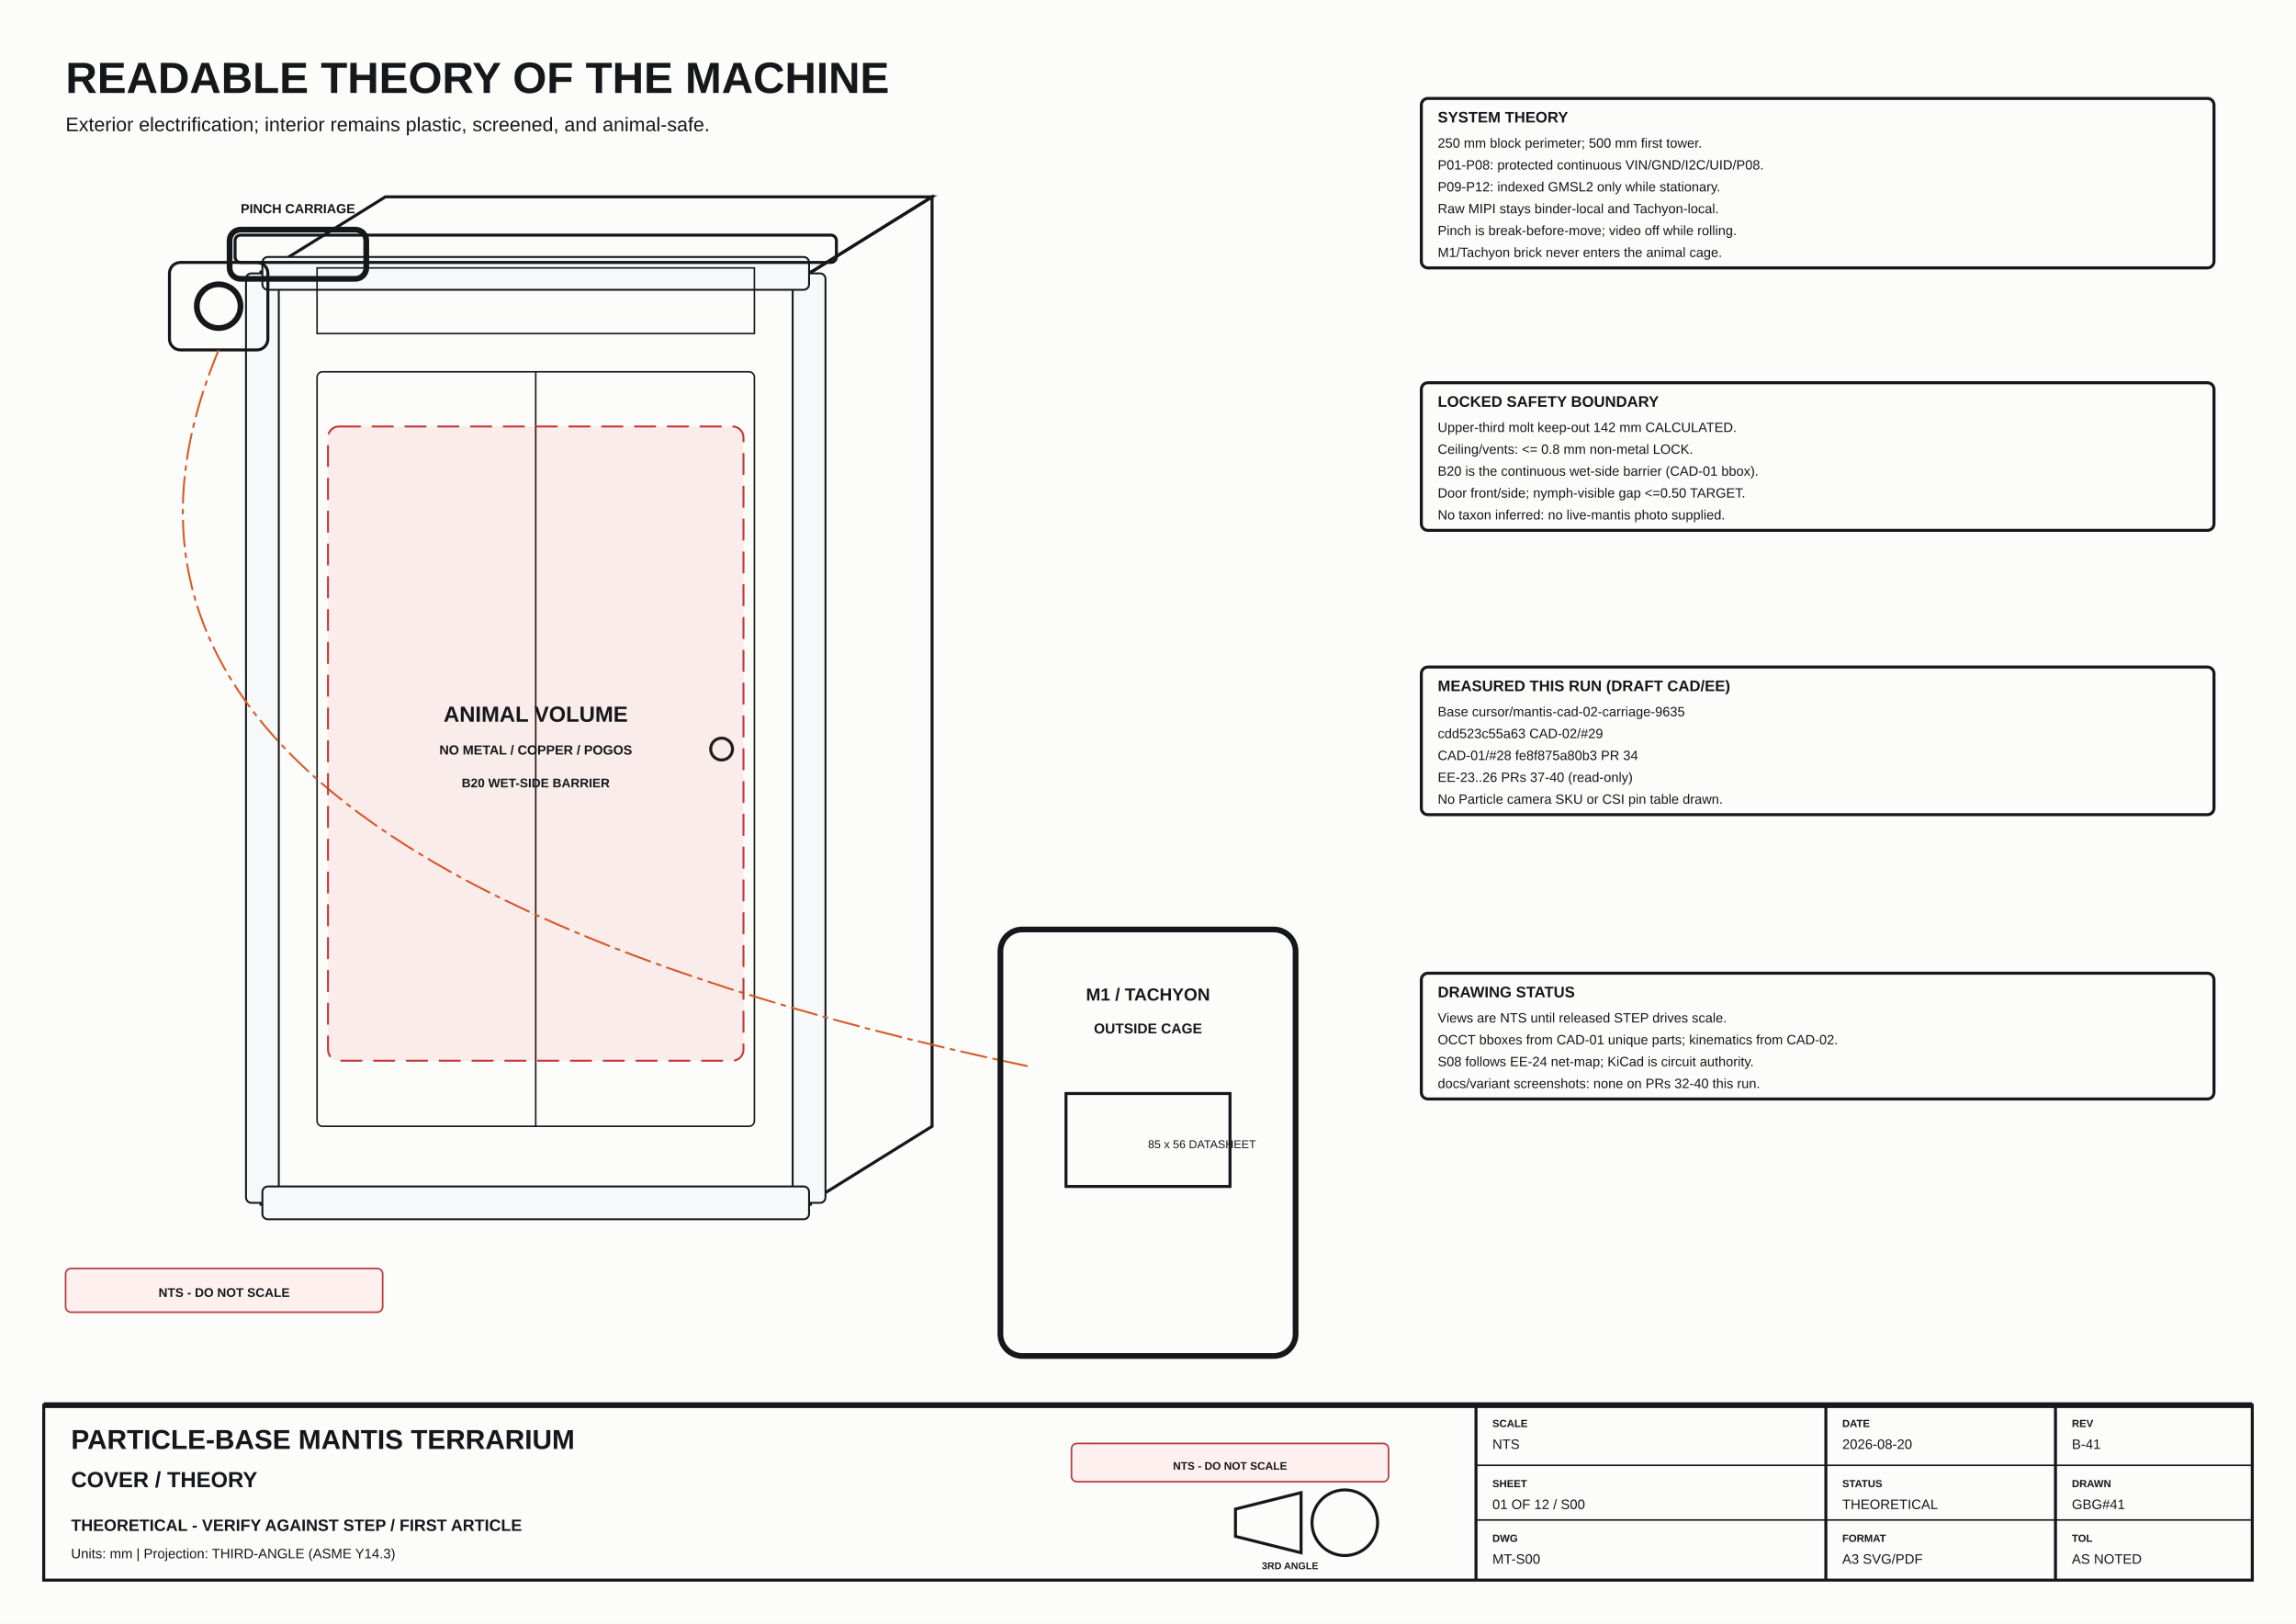
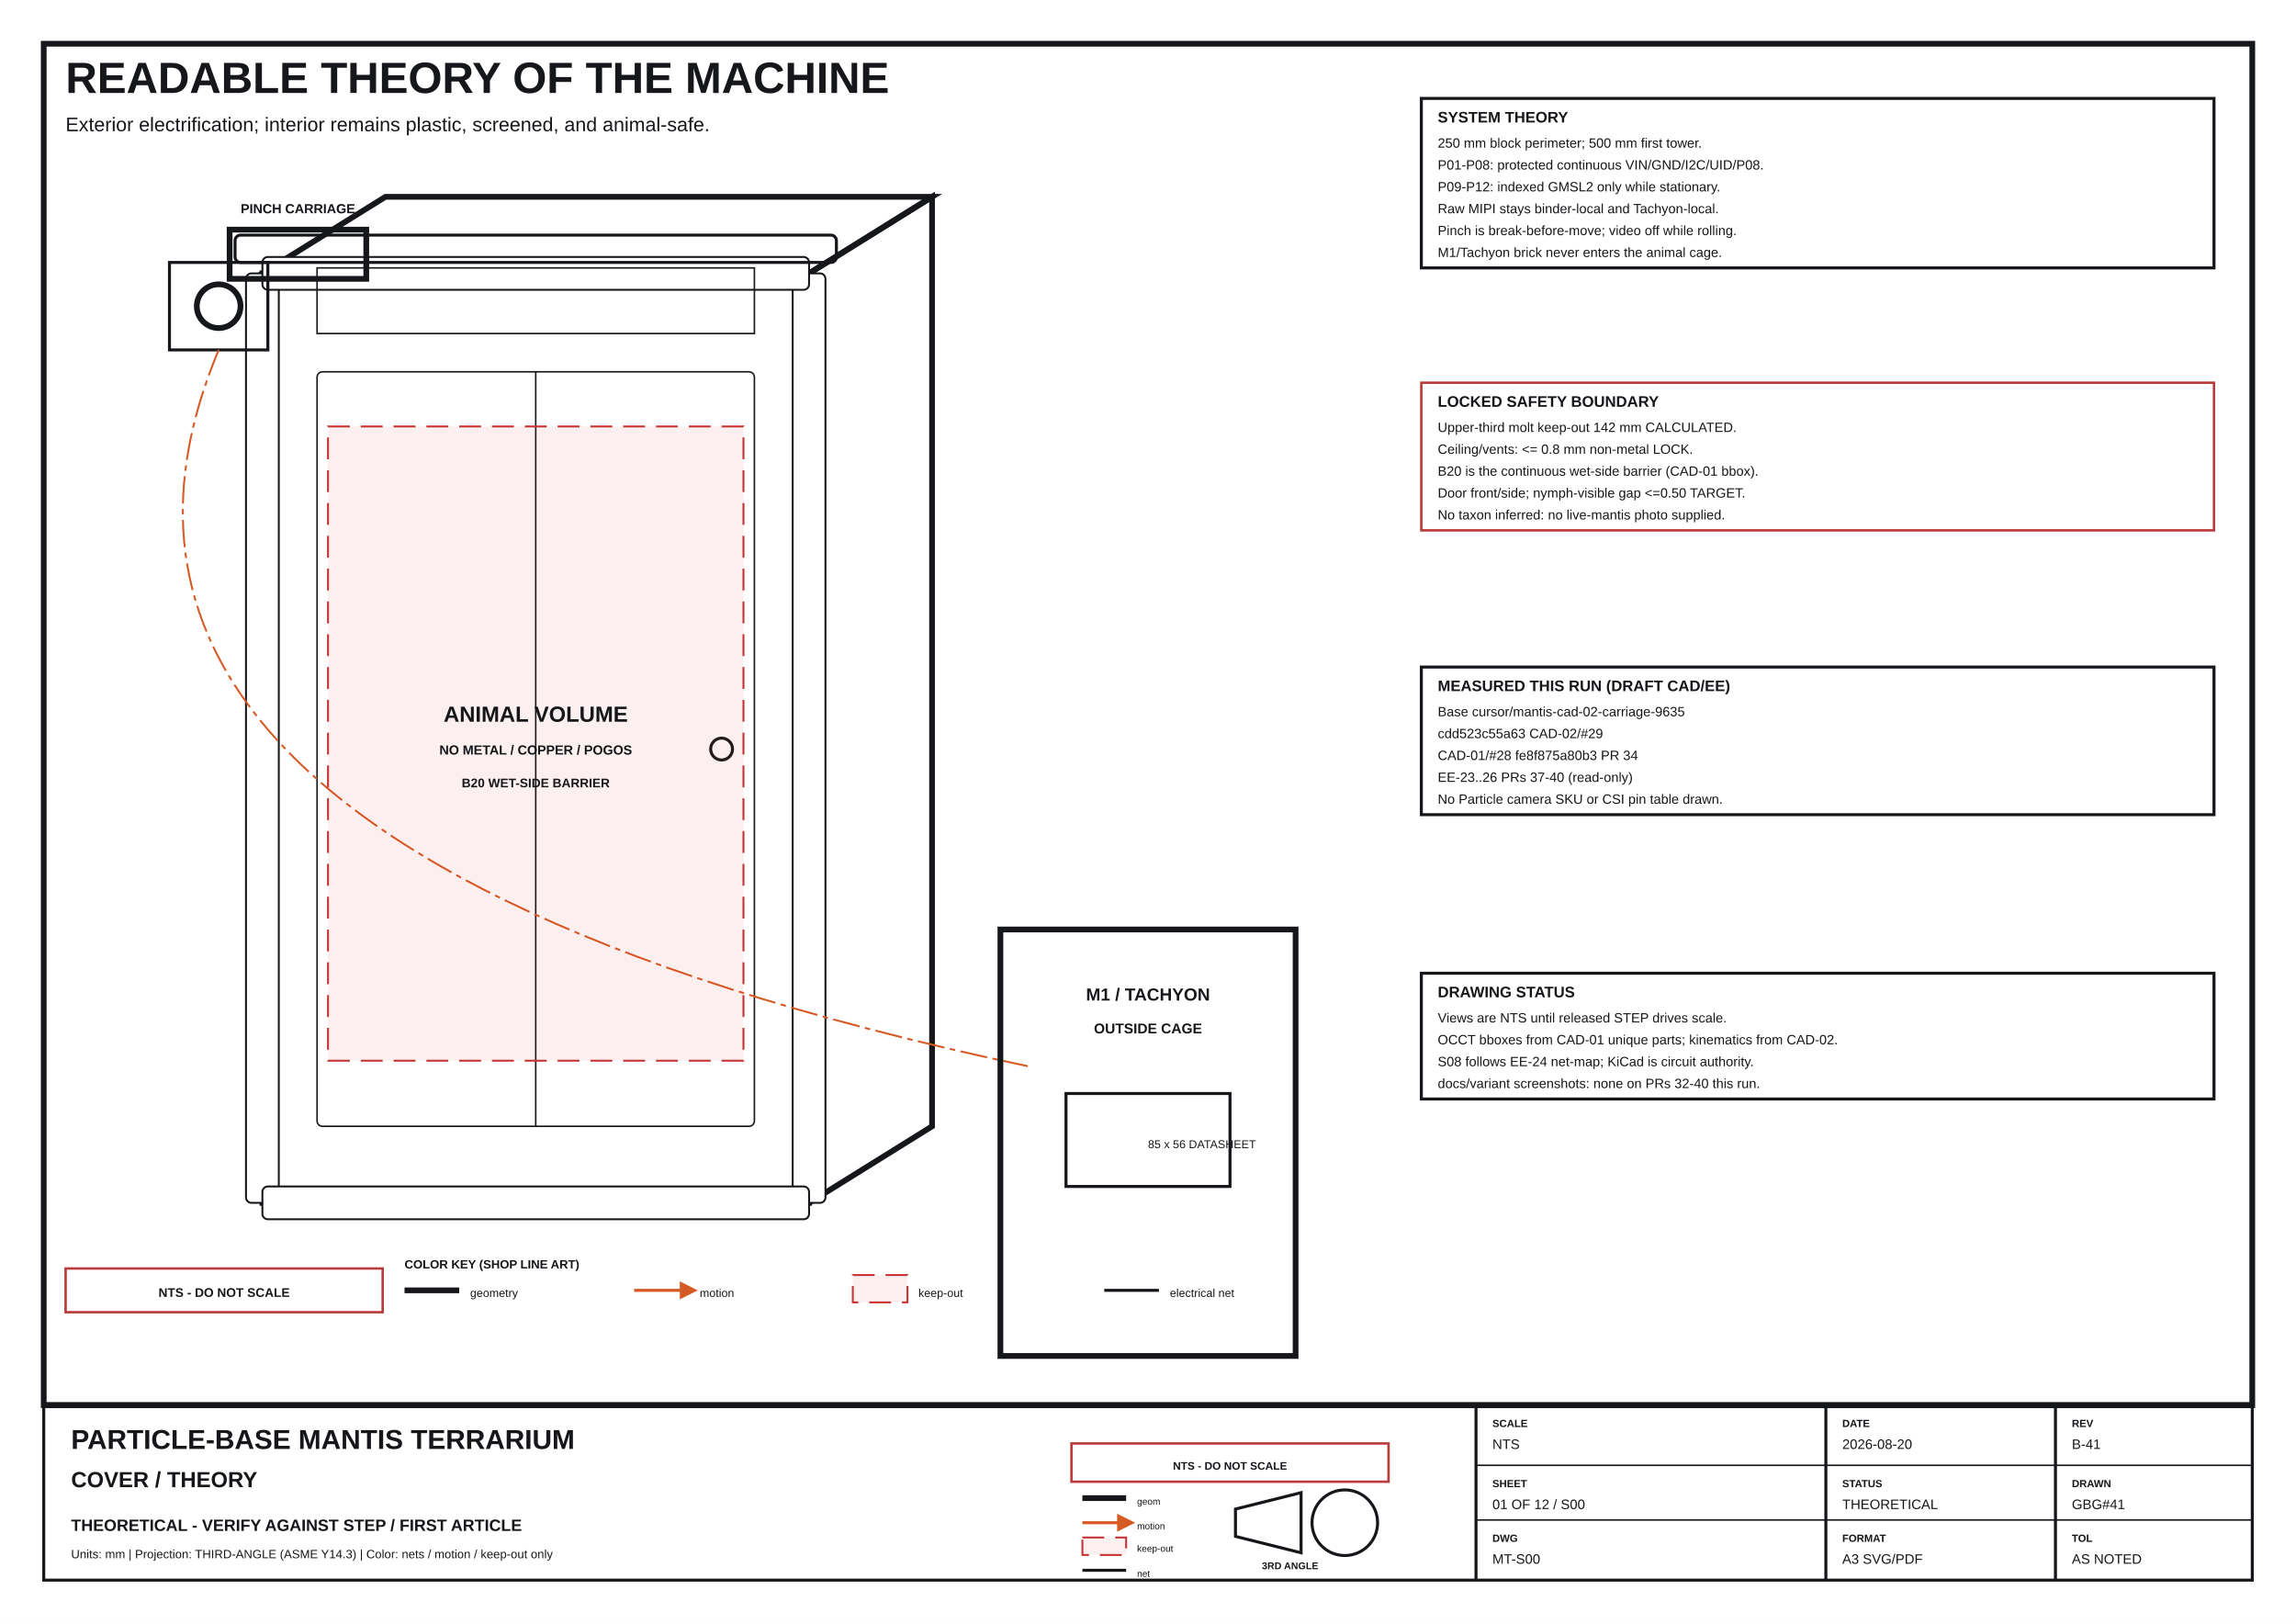
<svg xmlns="http://www.w3.org/2000/svg" width="420mm" height="297mm" viewBox="0 0 420 297">
-   <rect width="420" height="297" fill="#fcfcfb" />
+   <rect width="420" height="297" fill="#ffffff" />
  <defs>
    <marker id="arr" markerWidth="6" markerHeight="6" refX="3" refY="3" orient="auto" markerUnits="strokeWidth">
      <path d="M0,0 L6,3 L0,6 z" fill="#15171a" />
    </marker>
    <marker id="arr-orange" markerWidth="6" markerHeight="6" refX="3" refY="3" orient="auto" markerUnits="strokeWidth">
      <path d="M0,0 L6,3 L0,6 z" fill="#d65a24" />
    </marker>
    <pattern id="hatch" width="3" height="3" patternUnits="userSpaceOnUse" patternTransform="rotate(45)">
      <line x1="0" y1="0" x2="0" y2="3" stroke="#7b7e83" stroke-width="0.25" />
    </pattern>
    <pattern id="screen" width="3" height="3" patternUnits="userSpaceOnUse">
      <path d="M0,0 L3,3 M3,0 L0,3" stroke="#88909a" stroke-width="0.18" />
    </pattern>
    <style>
    text { font-family: Arial, Helvetica, sans-serif; fill:#15171a; }
    .thin { stroke:#15171a; stroke-width:.28; fill:none; }
    .med { stroke:#15171a; stroke-width:.55; fill:none; }
    .heavy { stroke:#15171a; stroke-width:1.05; fill:none; }
    .hidden { stroke:#59616b; stroke-width:.28; stroke-dasharray:2 1.2; fill:none; }
    .phantom { stroke:#d65a24; stroke-width:.35; stroke-dasharray:5 1 1 1; fill:none; }
    .center { stroke:#73808d; stroke-width:.22; stroke-dasharray:4 1 1 1; fill:none; }
    .dim { stroke:#15171a; stroke-width:.25; fill:none; marker-start:url(#arr); marker-end:url(#arr); }
    .leader { stroke:#15171a; stroke-width:.3; fill:none; marker-end:url(#arr); }
    .motion { stroke:#d65a24; stroke-width:.55; fill:none; marker-end:url(#arr-orange); }
-     .ref { fill:#fff6d9; stroke:#c49817; stroke-width:.25; }
-     .unverified { fill:#fff0f0; stroke:#ba3d3d; stroke-width:.3; }
+     .ref { fill:#ffffff; stroke:#15171a; stroke-width:.45; }
+     .unverified { fill:#ffffff; stroke:#ba3d3d; stroke-width:.45; }
    .keepout { fill:#dd3c3c; fill-opacity:.08; stroke:#c63333; stroke-width:.35; stroke-dasharray:4 2; }
-     .metal { fill:#e1e4e8; stroke:#15171a; stroke-width:.35; }
-     .plastic { fill:#f7f8f9; stroke:#15171a; stroke-width:.35; }
+     .metal { fill:#f3f3f3; stroke:#15171a; stroke-width:.35; }
+     .plastic { fill:#ffffff; stroke:#15171a; stroke-width:.35; }
    .cut { fill:url(#hatch); stroke:#15171a; stroke-width:.45; }
  </style>
  </defs>
+   <rect x="8" y="8" width="404" height="249.0" rx="0" class="heavy" />
  <text x="12" y="17" font-size="8" font-weight="bold" text-anchor="start">READABLE THEORY OF THE MACHINE</text>
  <text x="12" y="24" font-size="3.6" font-weight="normal" text-anchor="start">Exterior electrification; interior remains plastic, screened, and animal-safe.</text>
  <polygon points="48,220 148,220 148,50 48,50" class="heavy" fill="#ffffff" />
-   <polygon points="48,50 148,50 170.5,36.0 70.5,36.0" class="med" fill="#f2f4f5" />
-   <polygon points="148,220 170.5,206.0 170.5,36.0 148,50" class="med" fill="#e8ecef" />
+   <polygon points="48,50 148,50 170.5,36.0 70.5,36.0" class="heavy" fill="#ffffff" />
+   <polygon points="148,220 170.5,206.0 170.5,36.0 148,50" class="heavy" fill="#ffffff" />
  <rect x="45" y="50" width="6" height="170" rx="1" class="plastic" />
  <rect x="145" y="50" width="6" height="170" rx="1" class="plastic" />
  <rect x="48" y="47" width="100" height="6" rx="1" class="plastic" />
  <rect x="48" y="217" width="100" height="6" rx="1" class="plastic" />
-   <rect x="58" y="68" width="80" height="138" rx="1" class="thin" fill="#f7fbfc" />
+   <rect x="58" y="68" width="80" height="138" rx="1" class="thin" fill="#ffffff" />
  <line x1="98" y1="68" x2="98" y2="206" class="thin" />
  <circle cx="132" cy="137" r="2" class="med" fill="#ffffff" />
  <rect x="58" y="49" width="80" height="12" rx="0" class="thin" fill="url(#screen)" />
-   <rect x="43" y="43" width="110" height="5" rx="1" class="med" fill="#d7dde2" />
-   <rect x="42" y="42" width="25" height="9" rx="2" class="heavy" fill="#f8f8f8" />
+   <rect x="43" y="43" width="110" height="5" rx="1" class="med" fill="#ffffff" />
+   <rect x="42" y="42" width="25" height="9" rx="0" class="heavy" fill="#ffffff" />
  <text x="54.5" y="39" font-size="2.4" font-weight="bold" text-anchor="middle">PINCH CARRIAGE</text>
-   <rect x="31" y="48" width="18" height="16" rx="2" class="med" fill="#f1f3f5" />
-   <circle cx="40" cy="56" r="4" class="heavy" fill="#dde4ea" />
+   <rect x="31" y="48" width="18" height="16" rx="0" class="med" fill="#ffffff" />
+   <circle cx="40" cy="56" r="4" class="heavy" fill="#ffffff" />
  <path d="M40 64 C25 100, 22 160, 188 195" class="phantom" />
-   <rect x="183" y="170" width="54" height="78" rx="4" class="heavy" fill="#edf1f4" />
+   <rect x="183" y="170" width="54" height="78" rx="0" class="heavy" fill="#ffffff" />
  <text x="210" y="183" font-size="3.2" font-weight="bold" text-anchor="middle">M1 / TACHYON</text>
  <text x="210" y="189" font-size="2.6" font-weight="bold" text-anchor="middle">OUTSIDE CAGE</text>
  <rect x="195" y="200" width="30" height="17" rx="0" class="med" fill="#ffffff" />
  <text x="210" y="210" font-size="2.1" font-weight="middle" text-anchor="start">85 x 56 DATASHEET</text>
-   <rect x="60" y="78" width="76" height="116" rx="2" class="keepout" />
+   <rect x="60" y="78" width="76" height="116" rx="0" class="keepout" />
  <text x="98" y="132" font-size="4" font-weight="bold" text-anchor="middle" fill="#b52d2d">ANIMAL VOLUME</text>
  <text x="98" y="138" font-size="2.4" font-weight="bold" text-anchor="middle" fill="#b52d2d">NO METAL / COPPER / POGOS</text>
  <text x="98" y="144" font-size="2.3" font-weight="bold" text-anchor="middle" fill="#b52d2d">B20 WET-SIDE BARRIER</text>
-   <rect x="260" y="18" width="145" height="31.0" rx="1.2" class="med" fill="#f7f8fa" />
+   <rect x="260" y="18" width="145" height="31.0" rx="0" class="med" fill="#ffffff" />
  <text x="263" y="22.4" font-size="2.8" font-weight="bold" text-anchor="start">SYSTEM THEORY</text>
  <text x="263" y="27" font-size="2.45" font-weight="normal" text-anchor="start">250 mm block perimeter; 500 mm first tower.</text>
  <text x="263" y="31" font-size="2.45" font-weight="normal" text-anchor="start">P01-P08: protected continuous VIN/GND/I2C/UID/P08.</text>
  <text x="263" y="35" font-size="2.45" font-weight="normal" text-anchor="start">P09-P12: indexed GMSL2 only while stationary.</text>
  <text x="263" y="39" font-size="2.45" font-weight="normal" text-anchor="start">Raw MIPI stays binder-local and Tachyon-local.</text>
  <text x="263" y="43" font-size="2.45" font-weight="normal" text-anchor="start">Pinch is break-before-move; video off while rolling.</text>
  <text x="263" y="47" font-size="2.45" font-weight="normal" text-anchor="start">M1/Tachyon brick never enters the animal cage.</text>
-   <rect x="260" y="70" width="145" height="27.0" rx="1.2" class="med" fill="#fff0f0" />
+   <rect x="260" y="70" width="145" height="27.0" rx="0" class="unverified" fill="#ffffff" />
  <text x="263" y="74.4" font-size="2.8" font-weight="bold" text-anchor="start">LOCKED SAFETY BOUNDARY</text>
  <text x="263" y="79" font-size="2.45" font-weight="normal" text-anchor="start">Upper-third molt keep-out 142 mm CALCULATED.</text>
  <text x="263" y="83" font-size="2.45" font-weight="normal" text-anchor="start">Ceiling/vents: &lt;= 0.8 mm non-metal LOCK.</text>
  <text x="263" y="87" font-size="2.45" font-weight="normal" text-anchor="start">B20 is the continuous wet-side barrier (CAD-01 bbox).</text>
  <text x="263" y="91" font-size="2.45" font-weight="normal" text-anchor="start">Door front/side; nymph-visible gap &lt;=0.50 TARGET.</text>
  <text x="263" y="95" font-size="2.45" font-weight="normal" text-anchor="start">No taxon inferred: no live-mantis photo supplied.</text>
-   <rect x="260" y="122" width="145" height="27.0" rx="1.2" class="med" fill="#fff6d9" />
+   <rect x="260" y="122" width="145" height="27.0" rx="0" class="med" fill="#ffffff" />
  <text x="263" y="126.4" font-size="2.8" font-weight="bold" text-anchor="start">MEASURED THIS RUN (DRAFT CAD/EE)</text>
  <text x="263" y="131" font-size="2.45" font-weight="normal" text-anchor="start">Base cursor/mantis-cad-02-carriage-9635</text>
  <text x="263" y="135" font-size="2.45" font-weight="normal" text-anchor="start">cdd523c55a63  CAD-02/#29</text>
  <text x="263" y="139" font-size="2.45" font-weight="normal" text-anchor="start">CAD-01/#28  fe8f875a80b3  PR 34</text>
  <text x="263" y="143" font-size="2.45" font-weight="normal" text-anchor="start">EE-23..26  PRs 37-40  (read-only)</text>
  <text x="263" y="147" font-size="2.45" font-weight="normal" text-anchor="start">No Particle camera SKU or CSI pin table drawn.</text>
-   <rect x="260" y="178" width="145" height="23.0" rx="1.2" class="med" fill="#fff6d9" />
+   <rect x="260" y="178" width="145" height="23.0" rx="0" class="med" fill="#ffffff" />
  <text x="263" y="182.4" font-size="2.8" font-weight="bold" text-anchor="start">DRAWING STATUS</text>
  <text x="263" y="187" font-size="2.45" font-weight="normal" text-anchor="start">Views are NTS until released STEP drives scale.</text>
  <text x="263" y="191" font-size="2.45" font-weight="normal" text-anchor="start">OCCT bboxes from CAD-01 unique parts; kinematics from CAD-02.</text>
  <text x="263" y="195" font-size="2.45" font-weight="normal" text-anchor="start">S08 follows EE-24 net-map; KiCad is circuit authority.</text>
  <text x="263" y="199" font-size="2.45" font-weight="normal" text-anchor="start">docs/variant screenshots: none on PRs 32-40 this run.</text>
-   <rect x="12" y="232" width="58" height="8" rx="1" class="unverified" fill="#fff0f0" />
+   <rect x="12" y="232" width="58" height="8" rx="0" class="unverified" fill="#ffffff" />
  <text x="41" y="237.2" font-size="2.3" font-weight="bold" text-anchor="middle" fill="#ba3d3d">NTS - DO NOT SCALE</text>
+   <text x="74" y="232" font-size="2.2" font-weight="bold" text-anchor="start">COLOR KEY (SHOP LINE ART)</text>
+   <line x1="74" y1="236" x2="84" y2="236" class="heavy" />
+   <text x="86" y="237.2" font-size="2.1" font-weight="normal" text-anchor="start">geometry</text>
+   <line x1="116" y1="236" x2="126" y2="236" class="motion" />
+   <text x="128" y="237.2" font-size="2.1" font-weight="normal" text-anchor="start">motion</text>
+   <rect x="156" y="233.2" width="10" height="5" rx="0" class="keepout" />
+   <text x="168" y="237.2" font-size="2.1" font-weight="normal" text-anchor="start">keep-out</text>
+   <line x1="202" y1="236" x2="212" y2="236" class="med" stroke="#0a7891" />
+   <text x="214" y="237.2" font-size="2.1" font-weight="normal" text-anchor="start">electrical net</text>
  <line x1="8" y1="257.0" x2="412" y2="257.0" class="heavy" />
  <rect x="8" y="257.0" width="404" height="32" rx="0" class="med" />
  <line x1="270" y1="257.0" x2="270" y2="289" class="med" />
  <line x1="334" y1="257.0" x2="334" y2="289" class="med" />
  <line x1="376" y1="257.0" x2="376" y2="289" class="med" />
  <line x1="270" y1="268.0" x2="412" y2="268.0" class="thin" />
  <line x1="270" y1="278.0" x2="412" y2="278.0" class="thin" />
  <text x="13" y="265.0" font-size="5.0" font-weight="bold" text-anchor="start">PARTICLE-BASE MANTIS TERRARIUM</text>
  <text x="13" y="272.0" font-size="4.0" font-weight="bold" text-anchor="start">COVER / THEORY</text>
  <text x="13" y="280.0" font-size="3.0" font-weight="bold" text-anchor="start" fill="#ba3d3d">THEORETICAL - VERIFY AGAINST STEP / FIRST ARTICLE</text>
-   <text x="13" y="285.0" font-size="2.5" font-weight="normal" text-anchor="start">Units: mm | Projection: THIRD-ANGLE (ASME Y14.3)</text>
+   <text x="13" y="285.0" font-size="2.2" font-weight="normal" text-anchor="start">Units: mm | Projection: THIRD-ANGLE (ASME Y14.3) | Color: nets / motion / keep-out only</text>
  <text x="273" y="261.0" font-size="1.9" font-weight="bold" text-anchor="start">SCALE</text>
  <text x="273" y="265.0" font-size="2.5" font-weight="normal" text-anchor="start">NTS</text>
  <text x="337" y="261.0" font-size="1.9" font-weight="bold" text-anchor="start">DATE</text>
  <text x="337" y="265.0" font-size="2.5" font-weight="normal" text-anchor="start">2026-08-20</text>
  <text x="379" y="261.0" font-size="1.9" font-weight="bold" text-anchor="start">REV</text>
  <text x="379" y="265.0" font-size="2.5" font-weight="normal" text-anchor="start">B-41</text>
  <text x="273" y="272.0" font-size="1.9" font-weight="bold" text-anchor="start">SHEET</text>
  <text x="273" y="276.0" font-size="2.5" font-weight="normal" text-anchor="start">01 OF 12 / S00</text>
  <text x="337" y="272.0" font-size="1.9" font-weight="bold" text-anchor="start">STATUS</text>
  <text x="337" y="276.0" font-size="2.5" font-weight="normal" text-anchor="start">THEORETICAL</text>
  <text x="379" y="272.0" font-size="1.9" font-weight="bold" text-anchor="start">DRAWN</text>
  <text x="379" y="276.0" font-size="2.5" font-weight="normal" text-anchor="start">GBG#41</text>
  <text x="273" y="282.0" font-size="1.9" font-weight="bold" text-anchor="start">DWG</text>
  <text x="273" y="286.0" font-size="2.5" font-weight="normal" text-anchor="start">MT-S00</text>
  <text x="337" y="282.0" font-size="1.9" font-weight="bold" text-anchor="start">FORMAT</text>
  <text x="337" y="286.0" font-size="2.5" font-weight="normal" text-anchor="start">A3 SVG/PDF</text>
  <text x="379" y="282.0" font-size="1.9" font-weight="bold" text-anchor="start">TOL</text>
  <text x="379" y="286.0" font-size="2.5" font-weight="normal" text-anchor="start">AS NOTED</text>
  <path d="M226 276.0 L238 273.0 L238 284.0 L226 281.0 Z" class="med" />
  <circle cx="246" cy="278.5" r="6" class="med" />
  <text x="236" y="287.0" font-size="1.8" font-weight="bold" text-anchor="middle">3RD ANGLE</text>
-   <rect x="196" y="264.0" width="58" height="7" rx="1" class="unverified" fill="#fff0f0" />
+   <rect x="196" y="264.0" width="58" height="7" rx="0" class="unverified" />
  <text x="225" y="268.8" font-size="2.0" font-weight="bold" text-anchor="middle" fill="#ba3d3d">NTS - DO NOT SCALE</text>
+   <line x1="198" y1="274.0" x2="206" y2="274.0" class="heavy" />
+   <text x="208" y="275.2" font-size="1.7" font-weight="normal" text-anchor="start">geom</text>
+   <line x1="198" y1="278.5" x2="206" y2="278.5" class="motion" />
+   <text x="208" y="279.7" font-size="1.7" font-weight="normal" text-anchor="start">motion</text>
+   <rect x="198" y="281.2" width="8" height="3.2" rx="0" class="keepout" />
+   <text x="208" y="283.8" font-size="1.7" font-weight="normal" text-anchor="start">keep-out</text>
+   <line x1="198" y1="287.2" x2="206" y2="287.2" class="med" stroke="#0a7891" />
+   <text x="208" y="288.4" font-size="1.7" font-weight="normal" text-anchor="start">net</text>
</svg>
